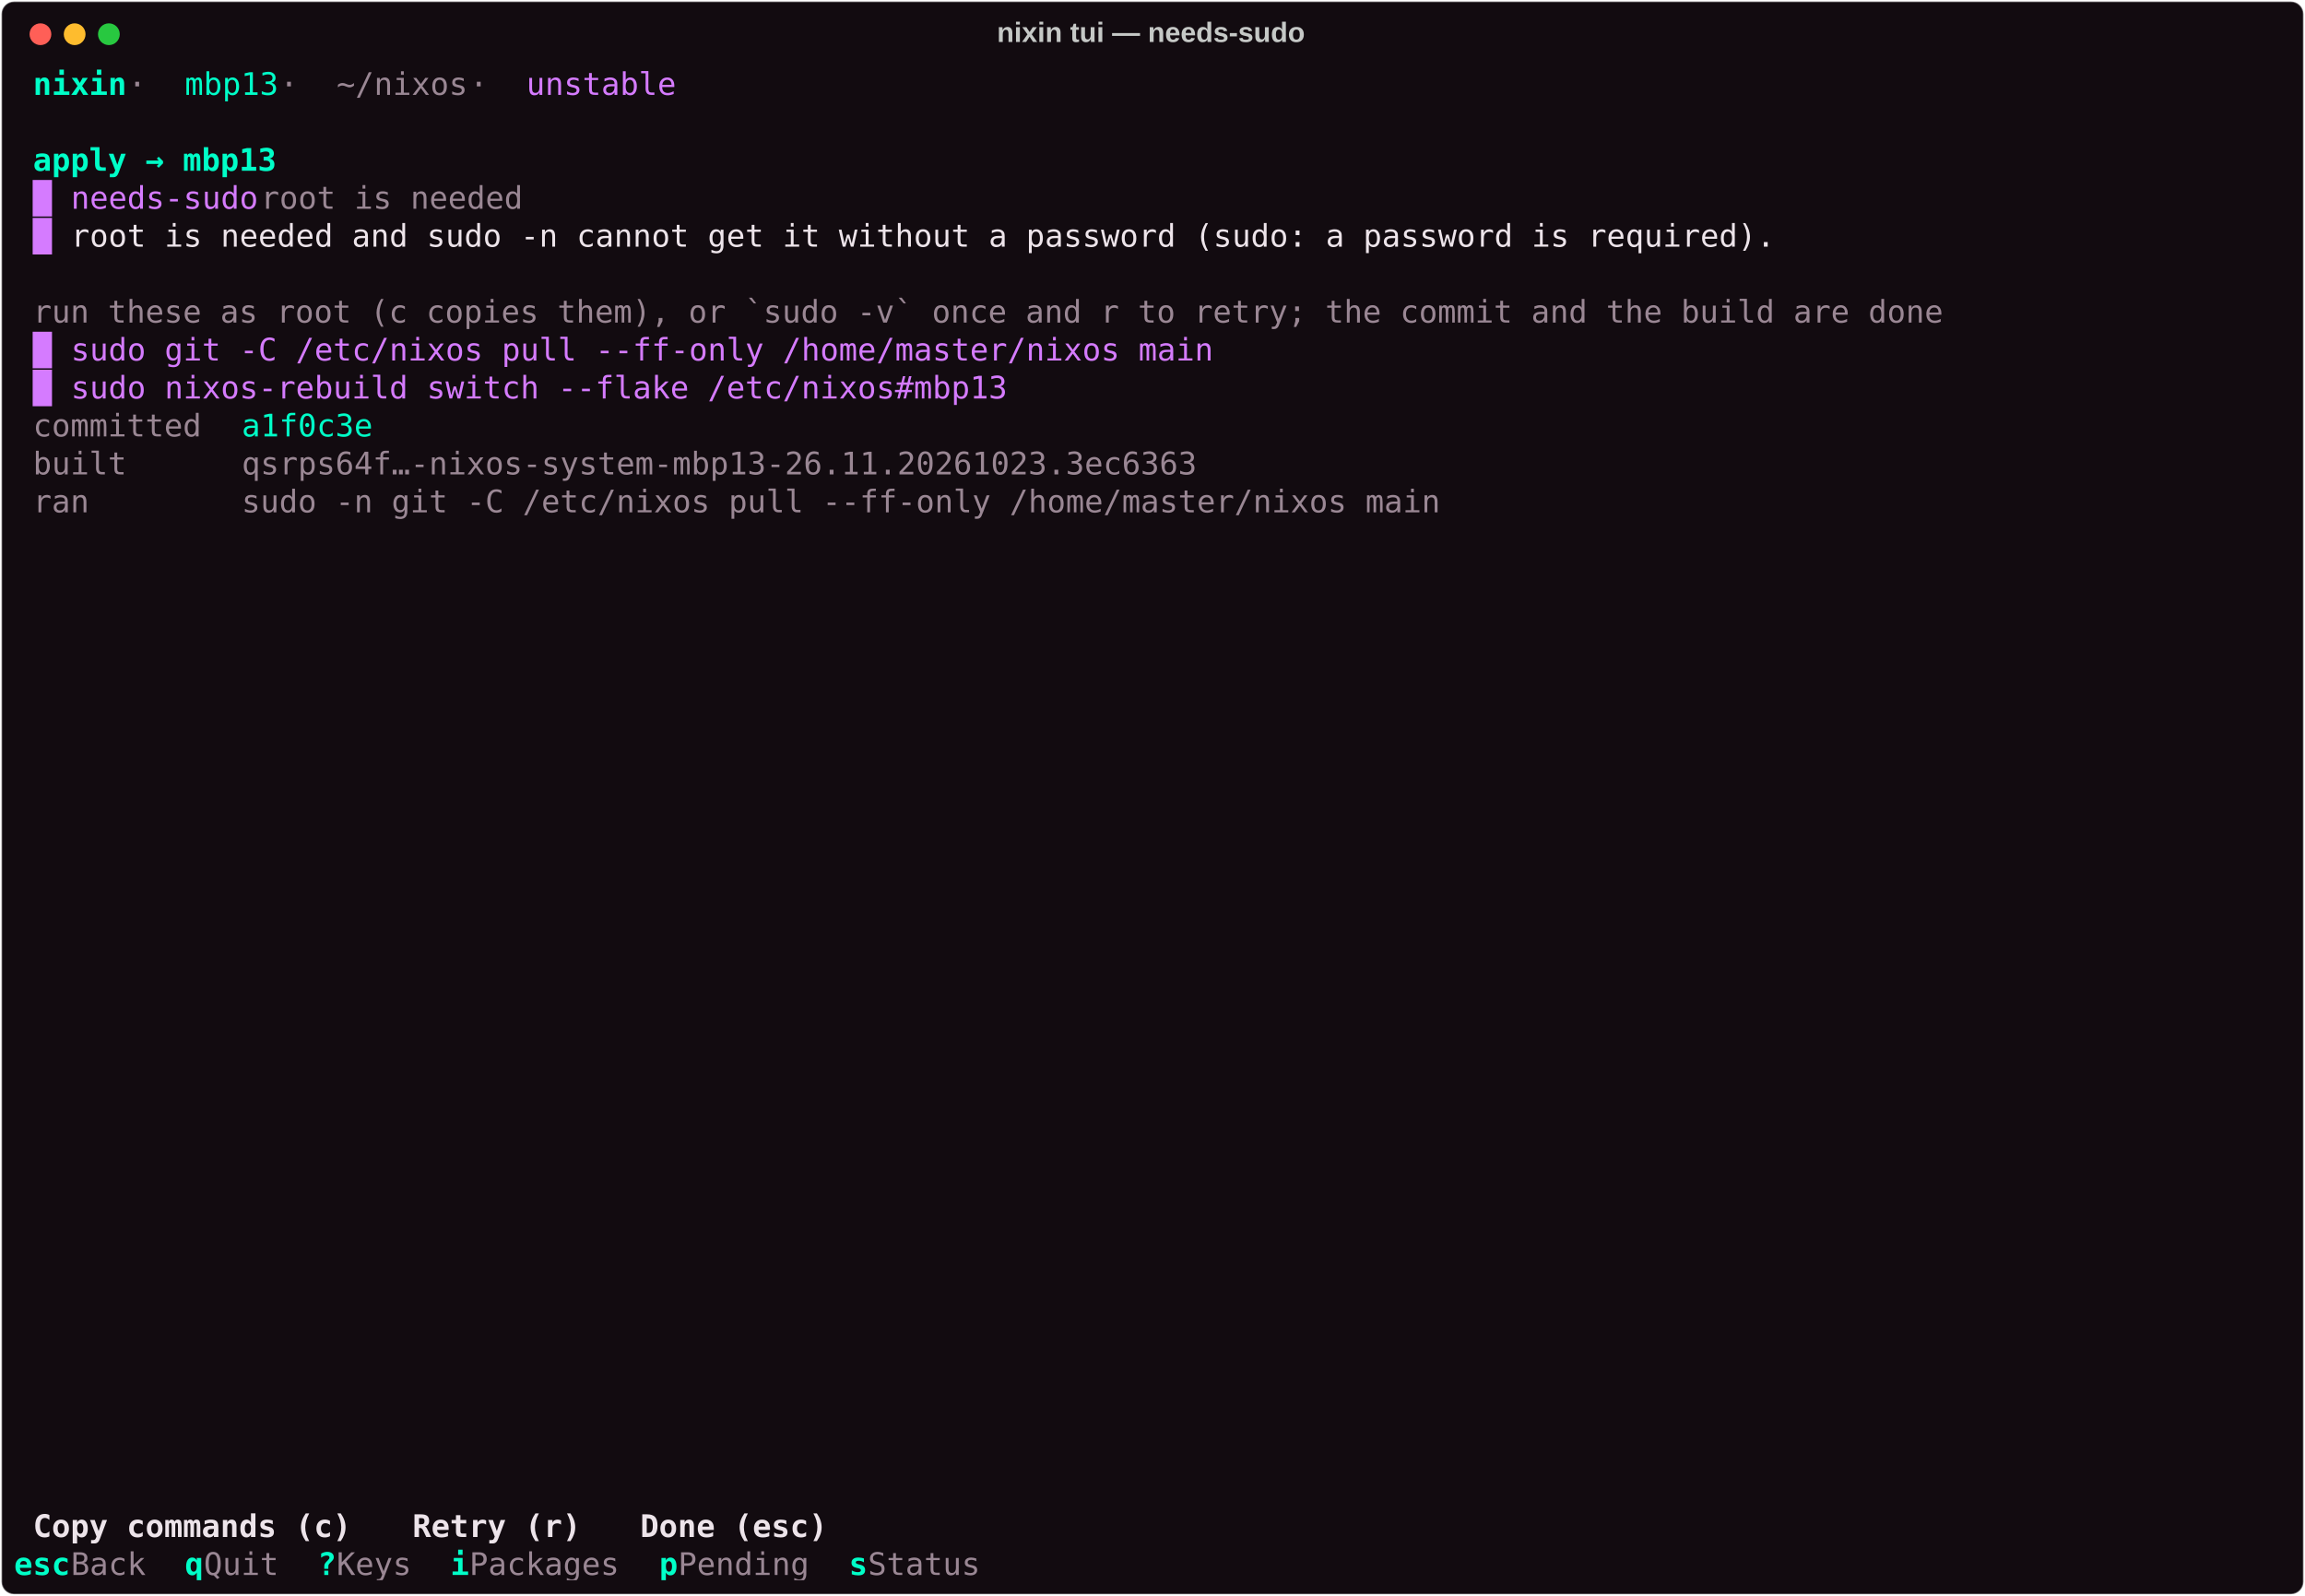
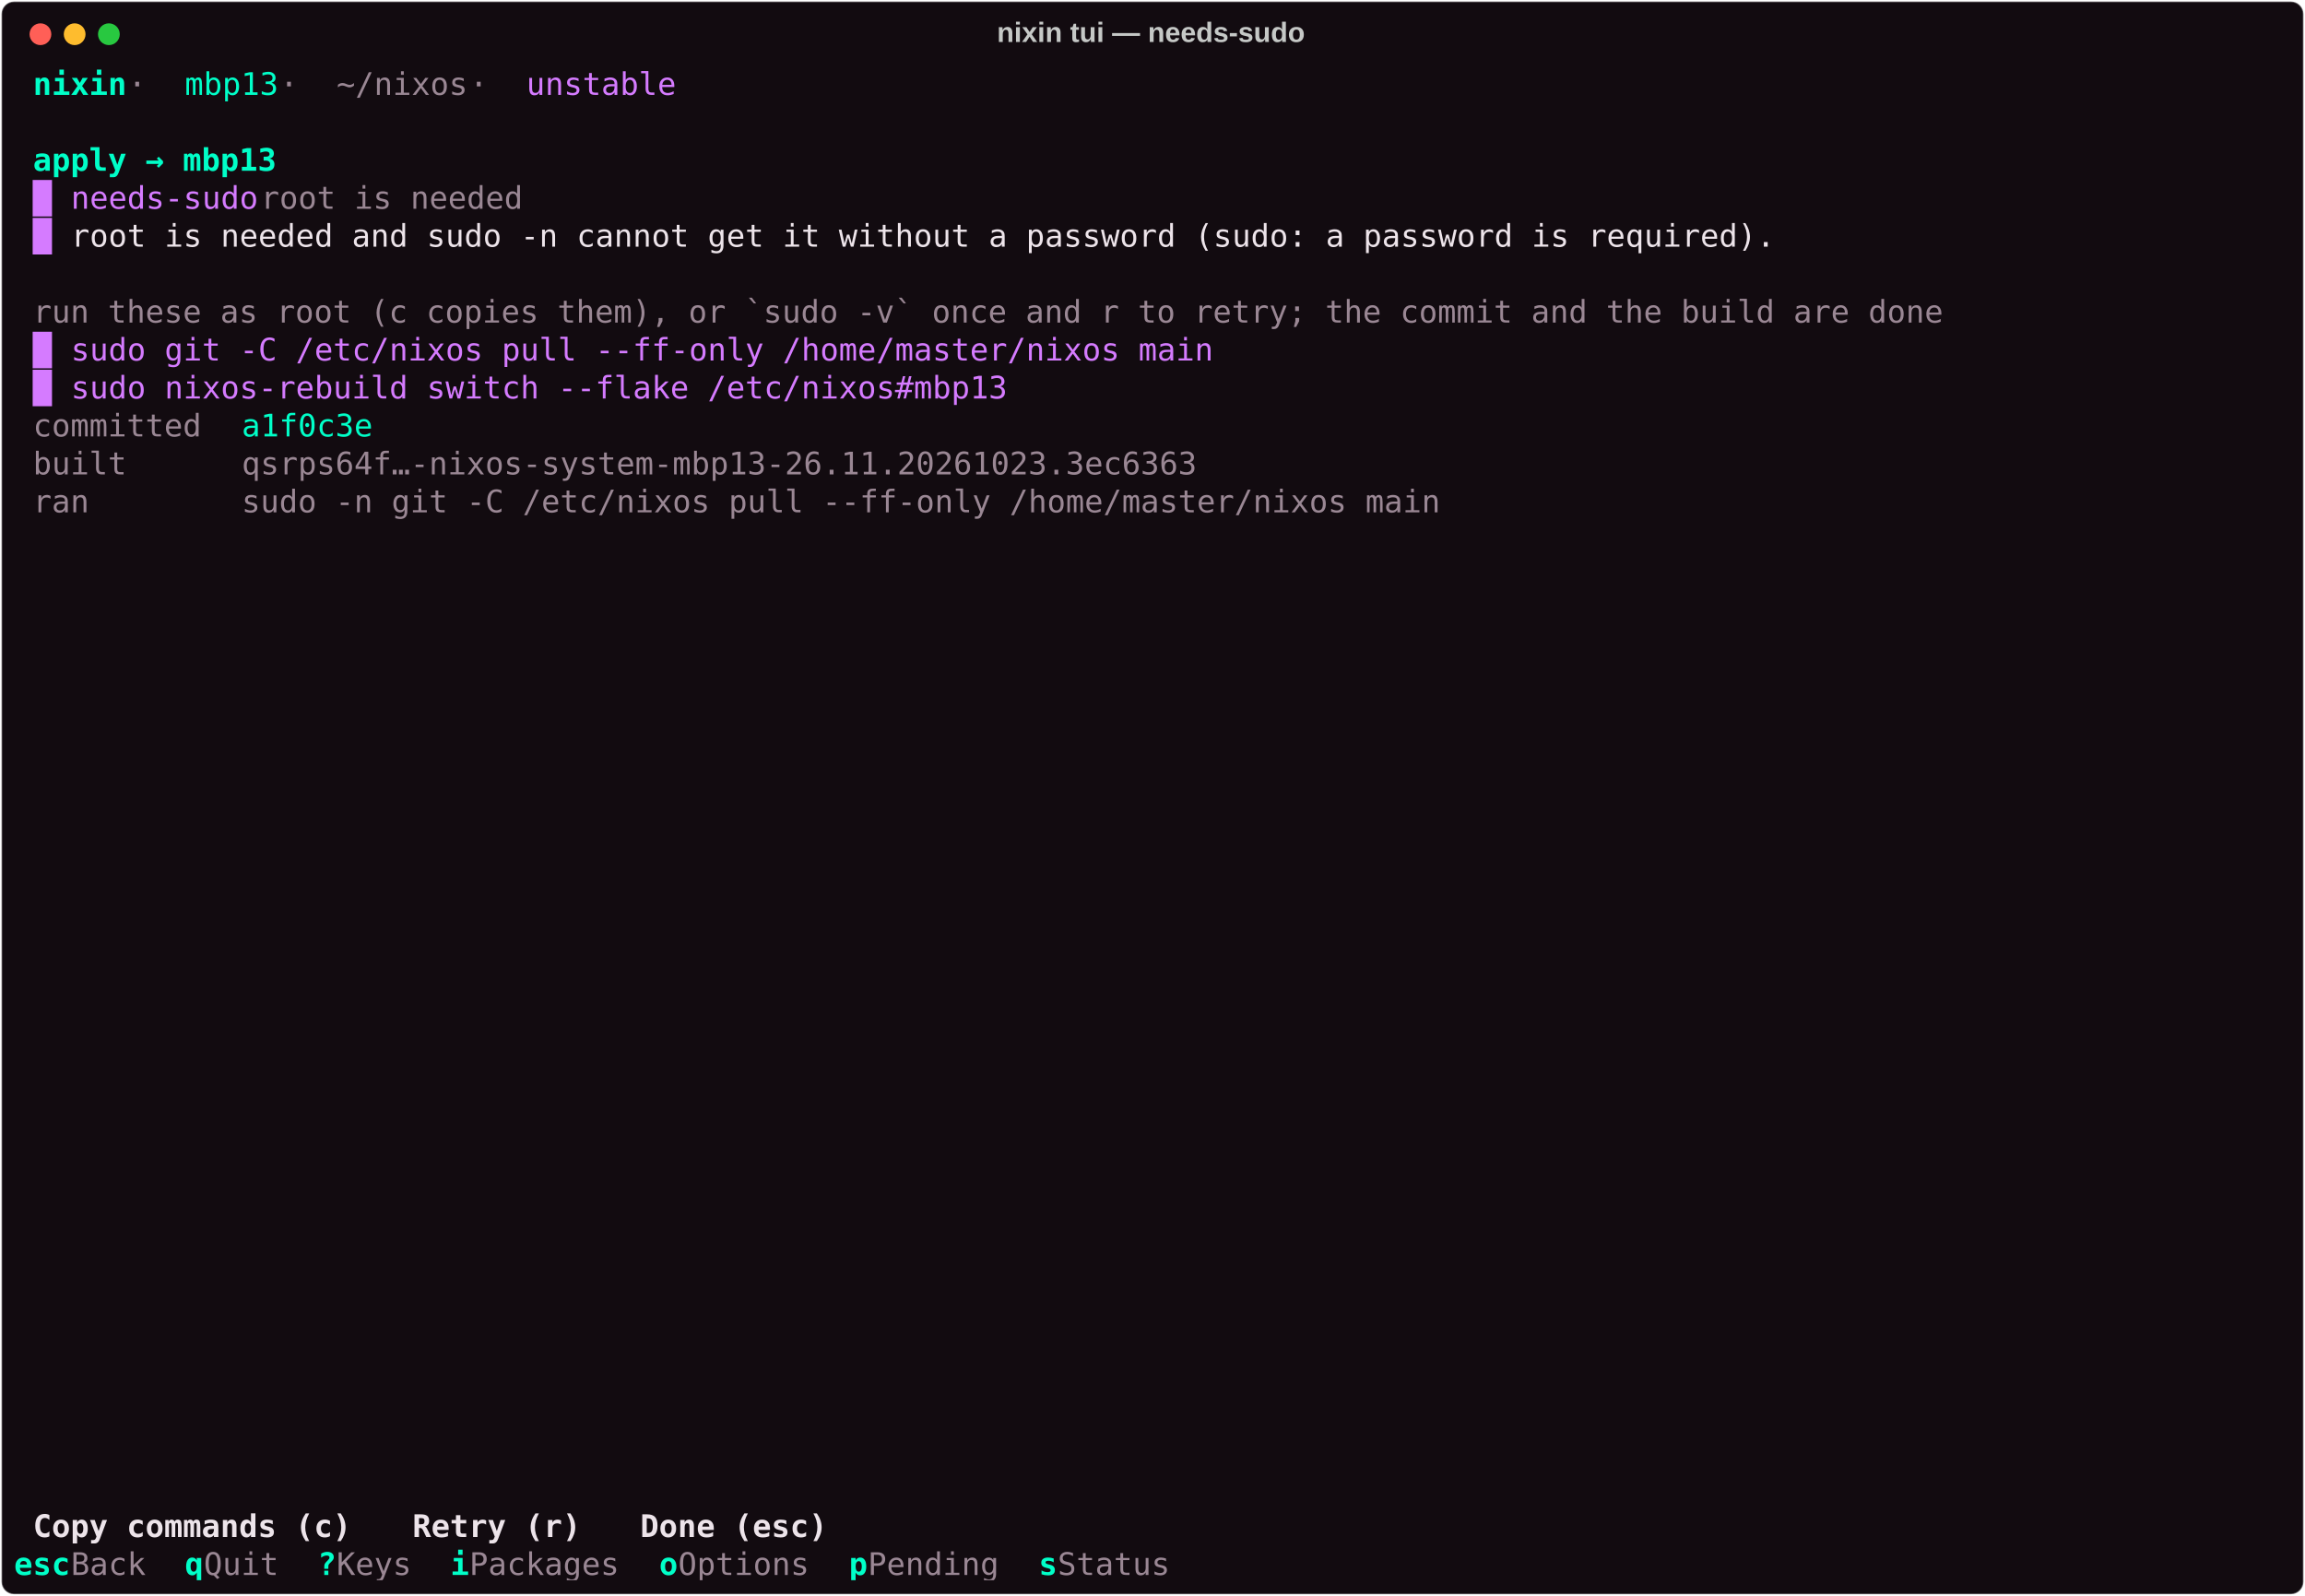
<svg xmlns="http://www.w3.org/2000/svg" class="rich-terminal" viewBox="0 0 1482 1026.0">
  <style>

    @font-face {
        font-family: "Fira Code";
        src: local("FiraCode-Regular"),
                url("https://cdnjs.cloudflare.com/ajax/libs/firacode/6.2.0/woff2/FiraCode-Regular.woff2") format("woff2"),
                url("https://cdnjs.cloudflare.com/ajax/libs/firacode/6.2.0/woff/FiraCode-Regular.woff") format("woff");
        font-style: normal;
        font-weight: 400;
    }
    @font-face {
        font-family: "Fira Code";
        src: local("FiraCode-Bold"),
                url("https://cdnjs.cloudflare.com/ajax/libs/firacode/6.2.0/woff2/FiraCode-Bold.woff2") format("woff2"),
                url("https://cdnjs.cloudflare.com/ajax/libs/firacode/6.2.0/woff/FiraCode-Bold.woff") format("woff");
        font-style: bold;
        font-weight: 700;
    }

-     .terminal-3309326753-matrix {
+     .terminal-3010138299-matrix {
        font-family: Fira Code, monospace;
        font-size: 20px;
        line-height: 24.4px;
        font-variant-east-asian: full-width;
    }

-     .terminal-3309326753-title {
+     .terminal-3010138299-title {
        font-size: 18px;
        font-weight: bold;
        font-family: arial;
    }

-     .terminal-3309326753-r1 { fill: #c5c8c6 }
- .terminal-3309326753-r2 { fill: #00ffc8;font-weight: bold }
- .terminal-3309326753-r3 { fill: #9a8794 }
- .terminal-3309326753-r4 { fill: #00ffc8 }
- .terminal-3309326753-r5 { fill: #d57bff }
- .terminal-3309326753-r6 { fill: #ede4ea }
- .terminal-3309326753-r7 { fill: #ede4ea;font-weight: bold }
+     .terminal-3010138299-r1 { fill: #c5c8c6 }
+ .terminal-3010138299-r2 { fill: #00ffc8;font-weight: bold }
+ .terminal-3010138299-r3 { fill: #9a8794 }
+ .terminal-3010138299-r4 { fill: #00ffc8 }
+ .terminal-3010138299-r5 { fill: #d57bff }
+ .terminal-3010138299-r6 { fill: #ede4ea }
+ .terminal-3010138299-r7 { fill: #ede4ea;font-weight: bold }
    </style>
  <defs>
-     <clipPath id="terminal-3309326753-clip-terminal">
+     <clipPath id="terminal-3010138299-clip-terminal">
      <rect x="0" y="0" width="1463.0" height="975.0" />
    </clipPath>
-     <clipPath id="terminal-3309326753-line-0">
+     <clipPath id="terminal-3010138299-line-0">
      <rect x="0" y="1.5" width="1464" height="24.65" />
    </clipPath>
-     <clipPath id="terminal-3309326753-line-1">
+     <clipPath id="terminal-3010138299-line-1">
      <rect x="0" y="25.9" width="1464" height="24.65" />
    </clipPath>
-     <clipPath id="terminal-3309326753-line-2">
+     <clipPath id="terminal-3010138299-line-2">
      <rect x="0" y="50.3" width="1464" height="24.65" />
    </clipPath>
-     <clipPath id="terminal-3309326753-line-3">
+     <clipPath id="terminal-3010138299-line-3">
      <rect x="0" y="74.7" width="1464" height="24.65" />
    </clipPath>
-     <clipPath id="terminal-3309326753-line-4">
+     <clipPath id="terminal-3010138299-line-4">
      <rect x="0" y="99.1" width="1464" height="24.65" />
    </clipPath>
-     <clipPath id="terminal-3309326753-line-5">
+     <clipPath id="terminal-3010138299-line-5">
      <rect x="0" y="123.5" width="1464" height="24.65" />
    </clipPath>
-     <clipPath id="terminal-3309326753-line-6">
+     <clipPath id="terminal-3010138299-line-6">
      <rect x="0" y="147.9" width="1464" height="24.65" />
    </clipPath>
-     <clipPath id="terminal-3309326753-line-7">
+     <clipPath id="terminal-3010138299-line-7">
      <rect x="0" y="172.3" width="1464" height="24.65" />
    </clipPath>
-     <clipPath id="terminal-3309326753-line-8">
+     <clipPath id="terminal-3010138299-line-8">
      <rect x="0" y="196.7" width="1464" height="24.65" />
    </clipPath>
-     <clipPath id="terminal-3309326753-line-9">
+     <clipPath id="terminal-3010138299-line-9">
      <rect x="0" y="221.1" width="1464" height="24.65" />
    </clipPath>
-     <clipPath id="terminal-3309326753-line-10">
+     <clipPath id="terminal-3010138299-line-10">
      <rect x="0" y="245.5" width="1464" height="24.65" />
    </clipPath>
-     <clipPath id="terminal-3309326753-line-11">
+     <clipPath id="terminal-3010138299-line-11">
      <rect x="0" y="269.9" width="1464" height="24.65" />
    </clipPath>
-     <clipPath id="terminal-3309326753-line-12">
+     <clipPath id="terminal-3010138299-line-12">
      <rect x="0" y="294.3" width="1464" height="24.65" />
    </clipPath>
-     <clipPath id="terminal-3309326753-line-13">
+     <clipPath id="terminal-3010138299-line-13">
      <rect x="0" y="318.7" width="1464" height="24.65" />
    </clipPath>
-     <clipPath id="terminal-3309326753-line-14">
+     <clipPath id="terminal-3010138299-line-14">
      <rect x="0" y="343.1" width="1464" height="24.65" />
    </clipPath>
-     <clipPath id="terminal-3309326753-line-15">
+     <clipPath id="terminal-3010138299-line-15">
      <rect x="0" y="367.5" width="1464" height="24.65" />
    </clipPath>
-     <clipPath id="terminal-3309326753-line-16">
+     <clipPath id="terminal-3010138299-line-16">
      <rect x="0" y="391.9" width="1464" height="24.65" />
    </clipPath>
-     <clipPath id="terminal-3309326753-line-17">
+     <clipPath id="terminal-3010138299-line-17">
      <rect x="0" y="416.3" width="1464" height="24.65" />
    </clipPath>
-     <clipPath id="terminal-3309326753-line-18">
+     <clipPath id="terminal-3010138299-line-18">
      <rect x="0" y="440.7" width="1464" height="24.65" />
    </clipPath>
-     <clipPath id="terminal-3309326753-line-19">
+     <clipPath id="terminal-3010138299-line-19">
      <rect x="0" y="465.1" width="1464" height="24.65" />
    </clipPath>
-     <clipPath id="terminal-3309326753-line-20">
+     <clipPath id="terminal-3010138299-line-20">
      <rect x="0" y="489.5" width="1464" height="24.65" />
    </clipPath>
-     <clipPath id="terminal-3309326753-line-21">
+     <clipPath id="terminal-3010138299-line-21">
      <rect x="0" y="513.9" width="1464" height="24.65" />
    </clipPath>
-     <clipPath id="terminal-3309326753-line-22">
+     <clipPath id="terminal-3010138299-line-22">
      <rect x="0" y="538.3" width="1464" height="24.65" />
    </clipPath>
-     <clipPath id="terminal-3309326753-line-23">
+     <clipPath id="terminal-3010138299-line-23">
      <rect x="0" y="562.7" width="1464" height="24.65" />
    </clipPath>
-     <clipPath id="terminal-3309326753-line-24">
+     <clipPath id="terminal-3010138299-line-24">
      <rect x="0" y="587.1" width="1464" height="24.65" />
    </clipPath>
-     <clipPath id="terminal-3309326753-line-25">
+     <clipPath id="terminal-3010138299-line-25">
      <rect x="0" y="611.5" width="1464" height="24.65" />
    </clipPath>
-     <clipPath id="terminal-3309326753-line-26">
+     <clipPath id="terminal-3010138299-line-26">
      <rect x="0" y="635.9" width="1464" height="24.65" />
    </clipPath>
-     <clipPath id="terminal-3309326753-line-27">
+     <clipPath id="terminal-3010138299-line-27">
      <rect x="0" y="660.3" width="1464" height="24.65" />
    </clipPath>
-     <clipPath id="terminal-3309326753-line-28">
+     <clipPath id="terminal-3010138299-line-28">
      <rect x="0" y="684.7" width="1464" height="24.65" />
    </clipPath>
-     <clipPath id="terminal-3309326753-line-29">
+     <clipPath id="terminal-3010138299-line-29">
      <rect x="0" y="709.1" width="1464" height="24.65" />
    </clipPath>
-     <clipPath id="terminal-3309326753-line-30">
+     <clipPath id="terminal-3010138299-line-30">
      <rect x="0" y="733.5" width="1464" height="24.65" />
    </clipPath>
-     <clipPath id="terminal-3309326753-line-31">
+     <clipPath id="terminal-3010138299-line-31">
      <rect x="0" y="757.9" width="1464" height="24.65" />
    </clipPath>
-     <clipPath id="terminal-3309326753-line-32">
+     <clipPath id="terminal-3010138299-line-32">
      <rect x="0" y="782.3" width="1464" height="24.65" />
    </clipPath>
-     <clipPath id="terminal-3309326753-line-33">
+     <clipPath id="terminal-3010138299-line-33">
      <rect x="0" y="806.7" width="1464" height="24.65" />
    </clipPath>
-     <clipPath id="terminal-3309326753-line-34">
+     <clipPath id="terminal-3010138299-line-34">
      <rect x="0" y="831.1" width="1464" height="24.65" />
    </clipPath>
-     <clipPath id="terminal-3309326753-line-35">
+     <clipPath id="terminal-3010138299-line-35">
      <rect x="0" y="855.5" width="1464" height="24.65" />
    </clipPath>
-     <clipPath id="terminal-3309326753-line-36">
+     <clipPath id="terminal-3010138299-line-36">
      <rect x="0" y="879.9" width="1464" height="24.65" />
    </clipPath>
-     <clipPath id="terminal-3309326753-line-37">
+     <clipPath id="terminal-3010138299-line-37">
      <rect x="0" y="904.3" width="1464" height="24.65" />
    </clipPath>
-     <clipPath id="terminal-3309326753-line-38">
+     <clipPath id="terminal-3010138299-line-38">
      <rect x="0" y="928.7" width="1464" height="24.65" />
    </clipPath>
  </defs>
  <rect fill="#120b10" stroke="rgba(255,255,255,0.35)" stroke-width="1" x="1" y="1" width="1480" height="1024" rx="8" />
-   <text class="terminal-3309326753-title" fill="#c5c8c6" text-anchor="middle" x="740" y="27">nixin tui — needs-sudo</text>
+   <text class="terminal-3010138299-title" fill="#c5c8c6" text-anchor="middle" x="740" y="27">nixin tui — needs-sudo</text>
  <g transform="translate(26,22)">
    <circle cx="0" cy="0" r="7" fill="#ff5f57" />
    <circle cx="22" cy="0" r="7" fill="#febc2e" />
    <circle cx="44" cy="0" r="7" fill="#28c840" />
  </g>
-   <g transform="translate(9, 41)" clip-path="url(#terminal-3309326753-clip-terminal)">
-     <g class="terminal-3309326753-matrix">
-       <text class="terminal-3309326753-r2" x="12.2" y="20" textLength="61" clip-path="url(#terminal-3309326753-line-0)">nixin</text>
-       <text class="terminal-3309326753-r3" x="73.2" y="20" textLength="36.6" clip-path="url(#terminal-3309326753-line-0)"> · </text>
-       <text class="terminal-3309326753-r4" x="109.8" y="20" textLength="61" clip-path="url(#terminal-3309326753-line-0)">mbp13</text>
-       <text class="terminal-3309326753-r3" x="170.8" y="20" textLength="36.6" clip-path="url(#terminal-3309326753-line-0)"> · </text>
-       <text class="terminal-3309326753-r3" x="207.4" y="20" textLength="85.4" clip-path="url(#terminal-3309326753-line-0)">~/nixos</text>
-       <text class="terminal-3309326753-r3" x="292.8" y="20" textLength="36.6" clip-path="url(#terminal-3309326753-line-0)"> · </text>
-       <text class="terminal-3309326753-r5" x="329.4" y="20" textLength="97.6" clip-path="url(#terminal-3309326753-line-0)">unstable</text>
-       <text class="terminal-3309326753-r1" x="1464" y="20" textLength="12.2" clip-path="url(#terminal-3309326753-line-0)">
- </text>
-       <text class="terminal-3309326753-r1" x="1464" y="44.4" textLength="12.2" clip-path="url(#terminal-3309326753-line-1)">
- </text>
-       <text class="terminal-3309326753-r2" x="12.2" y="68.8" textLength="158.6" clip-path="url(#terminal-3309326753-line-2)">apply → mbp13</text>
-       <text class="terminal-3309326753-r1" x="1464" y="68.8" textLength="12.2" clip-path="url(#terminal-3309326753-line-2)">
- </text>
-       <text class="terminal-3309326753-r5" x="12.2" y="93.2" textLength="12.2" clip-path="url(#terminal-3309326753-line-3)">█</text>
-       <text class="terminal-3309326753-r5" x="36.6" y="93.2" textLength="122" clip-path="url(#terminal-3309326753-line-3)">needs-sudo</text>
-       <text class="terminal-3309326753-r3" x="158.6" y="93.2" textLength="195.2" clip-path="url(#terminal-3309326753-line-3)">  root is needed</text>
-       <text class="terminal-3309326753-r1" x="1464" y="93.2" textLength="12.2" clip-path="url(#terminal-3309326753-line-3)">
- </text>
-       <text class="terminal-3309326753-r5" x="12.2" y="117.6" textLength="12.2" clip-path="url(#terminal-3309326753-line-4)">█</text>
-       <text class="terminal-3309326753-r6" x="36.6" y="117.6" textLength="1110.2" clip-path="url(#terminal-3309326753-line-4)">root is needed and sudo -n cannot get it without a password (sudo: a password is required).</text>
-       <text class="terminal-3309326753-r1" x="1464" y="117.6" textLength="12.2" clip-path="url(#terminal-3309326753-line-4)">
- </text>
-       <text class="terminal-3309326753-r1" x="1464" y="142" textLength="12.2" clip-path="url(#terminal-3309326753-line-5)">
- </text>
-       <text class="terminal-3309326753-r3" x="12.2" y="166.4" textLength="1244.4" clip-path="url(#terminal-3309326753-line-6)">run these as root (c copies them), or `sudo -v` once and r to retry; the commit and the build are done</text>
-       <text class="terminal-3309326753-r1" x="1464" y="166.4" textLength="12.2" clip-path="url(#terminal-3309326753-line-6)">
- </text>
-       <text class="terminal-3309326753-r5" x="12.2" y="190.8" textLength="12.2" clip-path="url(#terminal-3309326753-line-7)">█</text>
-       <text class="terminal-3309326753-r5" x="36.6" y="190.8" textLength="756.4" clip-path="url(#terminal-3309326753-line-7)">sudo git -C /etc/nixos pull --ff-only /home/master/nixos main </text>
-       <text class="terminal-3309326753-r1" x="1464" y="190.8" textLength="12.2" clip-path="url(#terminal-3309326753-line-7)">
- </text>
-       <text class="terminal-3309326753-r5" x="12.2" y="215.2" textLength="12.2" clip-path="url(#terminal-3309326753-line-8)">█</text>
-       <text class="terminal-3309326753-r5" x="36.6" y="215.2" textLength="622.2" clip-path="url(#terminal-3309326753-line-8)">sudo nixos-rebuild switch --flake /etc/nixos#mbp13 </text>
-       <text class="terminal-3309326753-r1" x="1464" y="215.2" textLength="12.2" clip-path="url(#terminal-3309326753-line-8)">
- </text>
-       <text class="terminal-3309326753-r3" x="12.2" y="239.6" textLength="109.8" clip-path="url(#terminal-3309326753-line-9)">committed</text>
-       <text class="terminal-3309326753-r4" x="146.4" y="239.6" textLength="1305.4" clip-path="url(#terminal-3309326753-line-9)">a1f0c3e                                                                                                    </text>
-       <text class="terminal-3309326753-r1" x="1464" y="239.6" textLength="12.2" clip-path="url(#terminal-3309326753-line-9)">
- </text>
-       <text class="terminal-3309326753-r3" x="12.2" y="264" textLength="109.8" clip-path="url(#terminal-3309326753-line-10)">built    </text>
-       <text class="terminal-3309326753-r3" x="146.4" y="264" textLength="1305.4" clip-path="url(#terminal-3309326753-line-10)">qsrps64f…-nixos-system-mbp13-26.11.20261023.3ec6363                                                        </text>
-       <text class="terminal-3309326753-r1" x="1464" y="264" textLength="12.2" clip-path="url(#terminal-3309326753-line-10)">
- </text>
-       <text class="terminal-3309326753-r3" x="12.2" y="288.4" textLength="109.8" clip-path="url(#terminal-3309326753-line-11)">ran      </text>
-       <text class="terminal-3309326753-r3" x="146.4" y="288.4" textLength="1305.4" clip-path="url(#terminal-3309326753-line-11)">sudo -n git -C /etc/nixos pull --ff-only /home/master/nixos main                                           </text>
-       <text class="terminal-3309326753-r1" x="1464" y="288.4" textLength="12.2" clip-path="url(#terminal-3309326753-line-11)">
- </text>
-       <text class="terminal-3309326753-r1" x="1464" y="312.8" textLength="12.2" clip-path="url(#terminal-3309326753-line-12)">
- </text>
-       <text class="terminal-3309326753-r1" x="1464" y="337.2" textLength="12.2" clip-path="url(#terminal-3309326753-line-13)">
- </text>
-       <text class="terminal-3309326753-r1" x="1464" y="361.6" textLength="12.2" clip-path="url(#terminal-3309326753-line-14)">
- </text>
-       <text class="terminal-3309326753-r1" x="1464" y="386" textLength="12.2" clip-path="url(#terminal-3309326753-line-15)">
- </text>
-       <text class="terminal-3309326753-r1" x="1464" y="410.4" textLength="12.2" clip-path="url(#terminal-3309326753-line-16)">
- </text>
-       <text class="terminal-3309326753-r1" x="1464" y="434.8" textLength="12.2" clip-path="url(#terminal-3309326753-line-17)">
- </text>
-       <text class="terminal-3309326753-r1" x="1464" y="459.2" textLength="12.2" clip-path="url(#terminal-3309326753-line-18)">
- </text>
-       <text class="terminal-3309326753-r1" x="1464" y="483.6" textLength="12.2" clip-path="url(#terminal-3309326753-line-19)">
- </text>
-       <text class="terminal-3309326753-r1" x="1464" y="508" textLength="12.2" clip-path="url(#terminal-3309326753-line-20)">
- </text>
-       <text class="terminal-3309326753-r1" x="1464" y="532.4" textLength="12.2" clip-path="url(#terminal-3309326753-line-21)">
- </text>
-       <text class="terminal-3309326753-r1" x="1464" y="556.8" textLength="12.2" clip-path="url(#terminal-3309326753-line-22)">
- </text>
-       <text class="terminal-3309326753-r1" x="1464" y="581.2" textLength="12.2" clip-path="url(#terminal-3309326753-line-23)">
- </text>
-       <text class="terminal-3309326753-r1" x="1464" y="605.6" textLength="12.2" clip-path="url(#terminal-3309326753-line-24)">
- </text>
-       <text class="terminal-3309326753-r1" x="1464" y="630" textLength="12.2" clip-path="url(#terminal-3309326753-line-25)">
- </text>
-       <text class="terminal-3309326753-r1" x="1464" y="654.4" textLength="12.2" clip-path="url(#terminal-3309326753-line-26)">
- </text>
-       <text class="terminal-3309326753-r1" x="1464" y="678.8" textLength="12.2" clip-path="url(#terminal-3309326753-line-27)">
- </text>
-       <text class="terminal-3309326753-r1" x="1464" y="703.2" textLength="12.2" clip-path="url(#terminal-3309326753-line-28)">
- </text>
-       <text class="terminal-3309326753-r1" x="1464" y="727.6" textLength="12.2" clip-path="url(#terminal-3309326753-line-29)">
- </text>
-       <text class="terminal-3309326753-r1" x="1464" y="752" textLength="12.2" clip-path="url(#terminal-3309326753-line-30)">
- </text>
-       <text class="terminal-3309326753-r1" x="1464" y="776.4" textLength="12.2" clip-path="url(#terminal-3309326753-line-31)">
- </text>
-       <text class="terminal-3309326753-r1" x="1464" y="800.8" textLength="12.2" clip-path="url(#terminal-3309326753-line-32)">
- </text>
-       <text class="terminal-3309326753-r1" x="1464" y="825.2" textLength="12.2" clip-path="url(#terminal-3309326753-line-33)">
- </text>
-       <text class="terminal-3309326753-r1" x="1464" y="849.6" textLength="12.2" clip-path="url(#terminal-3309326753-line-34)">
- </text>
-       <text class="terminal-3309326753-r1" x="1464" y="874" textLength="12.2" clip-path="url(#terminal-3309326753-line-35)">
- </text>
-       <text class="terminal-3309326753-r1" x="1464" y="898.4" textLength="12.2" clip-path="url(#terminal-3309326753-line-36)">
- </text>
-       <text class="terminal-3309326753-r1" x="1464" y="922.8" textLength="12.2" clip-path="url(#terminal-3309326753-line-37)">
- </text>
-       <text class="terminal-3309326753-r7" x="12.2" y="947.2" textLength="231.8" clip-path="url(#terminal-3309326753-line-38)"> Copy commands (c) </text>
-       <text class="terminal-3309326753-r7" x="256.2" y="947.2" textLength="134.2" clip-path="url(#terminal-3309326753-line-38)"> Retry (r) </text>
-       <text class="terminal-3309326753-r7" x="402.6" y="947.2" textLength="146.4" clip-path="url(#terminal-3309326753-line-38)"> Done (esc) </text>
-       <text class="terminal-3309326753-r1" x="1464" y="947.2" textLength="12.2" clip-path="url(#terminal-3309326753-line-38)">
- </text>
-       <text class="terminal-3309326753-r2" x="0" y="971.6" textLength="36.6" clip-path="url(#terminal-3309326753-line-39)">esc</text>
-       <text class="terminal-3309326753-r3" x="36.6" y="971.6" textLength="61" clip-path="url(#terminal-3309326753-line-39)"> Back</text>
-       <text class="terminal-3309326753-r2" x="109.8" y="971.6" textLength="12.2" clip-path="url(#terminal-3309326753-line-39)">q</text>
-       <text class="terminal-3309326753-r3" x="122" y="971.6" textLength="61" clip-path="url(#terminal-3309326753-line-39)"> Quit</text>
-       <text class="terminal-3309326753-r2" x="195.2" y="971.6" textLength="12.2" clip-path="url(#terminal-3309326753-line-39)">?</text>
-       <text class="terminal-3309326753-r3" x="207.4" y="971.6" textLength="61" clip-path="url(#terminal-3309326753-line-39)"> Keys</text>
-       <text class="terminal-3309326753-r2" x="280.6" y="971.6" textLength="12.2" clip-path="url(#terminal-3309326753-line-39)">i</text>
-       <text class="terminal-3309326753-r3" x="292.8" y="971.6" textLength="109.8" clip-path="url(#terminal-3309326753-line-39)"> Packages</text>
-       <text class="terminal-3309326753-r2" x="414.8" y="971.6" textLength="12.2" clip-path="url(#terminal-3309326753-line-39)">p</text>
-       <text class="terminal-3309326753-r3" x="427" y="971.6" textLength="97.6" clip-path="url(#terminal-3309326753-line-39)"> Pending</text>
-       <text class="terminal-3309326753-r2" x="536.8" y="971.6" textLength="12.2" clip-path="url(#terminal-3309326753-line-39)">s</text>
-       <text class="terminal-3309326753-r3" x="549" y="971.6" textLength="85.4" clip-path="url(#terminal-3309326753-line-39)"> Status</text>
+   <g transform="translate(9, 41)" clip-path="url(#terminal-3010138299-clip-terminal)">
+     <g class="terminal-3010138299-matrix">
+       <text class="terminal-3010138299-r2" x="12.2" y="20" textLength="61" clip-path="url(#terminal-3010138299-line-0)">nixin</text>
+       <text class="terminal-3010138299-r3" x="73.2" y="20" textLength="36.6" clip-path="url(#terminal-3010138299-line-0)"> · </text>
+       <text class="terminal-3010138299-r4" x="109.8" y="20" textLength="61" clip-path="url(#terminal-3010138299-line-0)">mbp13</text>
+       <text class="terminal-3010138299-r3" x="170.8" y="20" textLength="36.6" clip-path="url(#terminal-3010138299-line-0)"> · </text>
+       <text class="terminal-3010138299-r3" x="207.4" y="20" textLength="85.4" clip-path="url(#terminal-3010138299-line-0)">~/nixos</text>
+       <text class="terminal-3010138299-r3" x="292.8" y="20" textLength="36.6" clip-path="url(#terminal-3010138299-line-0)"> · </text>
+       <text class="terminal-3010138299-r5" x="329.4" y="20" textLength="97.6" clip-path="url(#terminal-3010138299-line-0)">unstable</text>
+       <text class="terminal-3010138299-r1" x="1464" y="20" textLength="12.2" clip-path="url(#terminal-3010138299-line-0)">
+ </text>
+       <text class="terminal-3010138299-r1" x="1464" y="44.4" textLength="12.2" clip-path="url(#terminal-3010138299-line-1)">
+ </text>
+       <text class="terminal-3010138299-r2" x="12.2" y="68.8" textLength="158.6" clip-path="url(#terminal-3010138299-line-2)">apply → mbp13</text>
+       <text class="terminal-3010138299-r1" x="1464" y="68.8" textLength="12.2" clip-path="url(#terminal-3010138299-line-2)">
+ </text>
+       <text class="terminal-3010138299-r5" x="12.2" y="93.2" textLength="12.2" clip-path="url(#terminal-3010138299-line-3)">█</text>
+       <text class="terminal-3010138299-r5" x="36.6" y="93.2" textLength="122" clip-path="url(#terminal-3010138299-line-3)">needs-sudo</text>
+       <text class="terminal-3010138299-r3" x="158.6" y="93.2" textLength="195.2" clip-path="url(#terminal-3010138299-line-3)">  root is needed</text>
+       <text class="terminal-3010138299-r1" x="1464" y="93.2" textLength="12.2" clip-path="url(#terminal-3010138299-line-3)">
+ </text>
+       <text class="terminal-3010138299-r5" x="12.2" y="117.6" textLength="12.2" clip-path="url(#terminal-3010138299-line-4)">█</text>
+       <text class="terminal-3010138299-r6" x="36.6" y="117.6" textLength="1110.2" clip-path="url(#terminal-3010138299-line-4)">root is needed and sudo -n cannot get it without a password (sudo: a password is required).</text>
+       <text class="terminal-3010138299-r1" x="1464" y="117.6" textLength="12.2" clip-path="url(#terminal-3010138299-line-4)">
+ </text>
+       <text class="terminal-3010138299-r1" x="1464" y="142" textLength="12.2" clip-path="url(#terminal-3010138299-line-5)">
+ </text>
+       <text class="terminal-3010138299-r3" x="12.2" y="166.4" textLength="1244.4" clip-path="url(#terminal-3010138299-line-6)">run these as root (c copies them), or `sudo -v` once and r to retry; the commit and the build are done</text>
+       <text class="terminal-3010138299-r1" x="1464" y="166.4" textLength="12.2" clip-path="url(#terminal-3010138299-line-6)">
+ </text>
+       <text class="terminal-3010138299-r5" x="12.2" y="190.8" textLength="12.2" clip-path="url(#terminal-3010138299-line-7)">█</text>
+       <text class="terminal-3010138299-r5" x="36.6" y="190.8" textLength="756.4" clip-path="url(#terminal-3010138299-line-7)">sudo git -C /etc/nixos pull --ff-only /home/master/nixos main </text>
+       <text class="terminal-3010138299-r1" x="1464" y="190.8" textLength="12.2" clip-path="url(#terminal-3010138299-line-7)">
+ </text>
+       <text class="terminal-3010138299-r5" x="12.2" y="215.2" textLength="12.2" clip-path="url(#terminal-3010138299-line-8)">█</text>
+       <text class="terminal-3010138299-r5" x="36.6" y="215.2" textLength="622.2" clip-path="url(#terminal-3010138299-line-8)">sudo nixos-rebuild switch --flake /etc/nixos#mbp13 </text>
+       <text class="terminal-3010138299-r1" x="1464" y="215.2" textLength="12.2" clip-path="url(#terminal-3010138299-line-8)">
+ </text>
+       <text class="terminal-3010138299-r3" x="12.2" y="239.6" textLength="109.8" clip-path="url(#terminal-3010138299-line-9)">committed</text>
+       <text class="terminal-3010138299-r4" x="146.4" y="239.6" textLength="1305.4" clip-path="url(#terminal-3010138299-line-9)">a1f0c3e                                                                                                    </text>
+       <text class="terminal-3010138299-r1" x="1464" y="239.6" textLength="12.2" clip-path="url(#terminal-3010138299-line-9)">
+ </text>
+       <text class="terminal-3010138299-r3" x="12.2" y="264" textLength="109.8" clip-path="url(#terminal-3010138299-line-10)">built    </text>
+       <text class="terminal-3010138299-r3" x="146.4" y="264" textLength="1305.4" clip-path="url(#terminal-3010138299-line-10)">qsrps64f…-nixos-system-mbp13-26.11.20261023.3ec6363                                                        </text>
+       <text class="terminal-3010138299-r1" x="1464" y="264" textLength="12.2" clip-path="url(#terminal-3010138299-line-10)">
+ </text>
+       <text class="terminal-3010138299-r3" x="12.2" y="288.4" textLength="109.8" clip-path="url(#terminal-3010138299-line-11)">ran      </text>
+       <text class="terminal-3010138299-r3" x="146.4" y="288.4" textLength="1305.4" clip-path="url(#terminal-3010138299-line-11)">sudo -n git -C /etc/nixos pull --ff-only /home/master/nixos main                                           </text>
+       <text class="terminal-3010138299-r1" x="1464" y="288.4" textLength="12.2" clip-path="url(#terminal-3010138299-line-11)">
+ </text>
+       <text class="terminal-3010138299-r1" x="1464" y="312.8" textLength="12.2" clip-path="url(#terminal-3010138299-line-12)">
+ </text>
+       <text class="terminal-3010138299-r1" x="1464" y="337.2" textLength="12.2" clip-path="url(#terminal-3010138299-line-13)">
+ </text>
+       <text class="terminal-3010138299-r1" x="1464" y="361.6" textLength="12.2" clip-path="url(#terminal-3010138299-line-14)">
+ </text>
+       <text class="terminal-3010138299-r1" x="1464" y="386" textLength="12.2" clip-path="url(#terminal-3010138299-line-15)">
+ </text>
+       <text class="terminal-3010138299-r1" x="1464" y="410.4" textLength="12.2" clip-path="url(#terminal-3010138299-line-16)">
+ </text>
+       <text class="terminal-3010138299-r1" x="1464" y="434.8" textLength="12.2" clip-path="url(#terminal-3010138299-line-17)">
+ </text>
+       <text class="terminal-3010138299-r1" x="1464" y="459.2" textLength="12.2" clip-path="url(#terminal-3010138299-line-18)">
+ </text>
+       <text class="terminal-3010138299-r1" x="1464" y="483.6" textLength="12.2" clip-path="url(#terminal-3010138299-line-19)">
+ </text>
+       <text class="terminal-3010138299-r1" x="1464" y="508" textLength="12.2" clip-path="url(#terminal-3010138299-line-20)">
+ </text>
+       <text class="terminal-3010138299-r1" x="1464" y="532.4" textLength="12.2" clip-path="url(#terminal-3010138299-line-21)">
+ </text>
+       <text class="terminal-3010138299-r1" x="1464" y="556.8" textLength="12.2" clip-path="url(#terminal-3010138299-line-22)">
+ </text>
+       <text class="terminal-3010138299-r1" x="1464" y="581.2" textLength="12.2" clip-path="url(#terminal-3010138299-line-23)">
+ </text>
+       <text class="terminal-3010138299-r1" x="1464" y="605.6" textLength="12.2" clip-path="url(#terminal-3010138299-line-24)">
+ </text>
+       <text class="terminal-3010138299-r1" x="1464" y="630" textLength="12.2" clip-path="url(#terminal-3010138299-line-25)">
+ </text>
+       <text class="terminal-3010138299-r1" x="1464" y="654.4" textLength="12.2" clip-path="url(#terminal-3010138299-line-26)">
+ </text>
+       <text class="terminal-3010138299-r1" x="1464" y="678.8" textLength="12.2" clip-path="url(#terminal-3010138299-line-27)">
+ </text>
+       <text class="terminal-3010138299-r1" x="1464" y="703.2" textLength="12.2" clip-path="url(#terminal-3010138299-line-28)">
+ </text>
+       <text class="terminal-3010138299-r1" x="1464" y="727.6" textLength="12.2" clip-path="url(#terminal-3010138299-line-29)">
+ </text>
+       <text class="terminal-3010138299-r1" x="1464" y="752" textLength="12.2" clip-path="url(#terminal-3010138299-line-30)">
+ </text>
+       <text class="terminal-3010138299-r1" x="1464" y="776.4" textLength="12.2" clip-path="url(#terminal-3010138299-line-31)">
+ </text>
+       <text class="terminal-3010138299-r1" x="1464" y="800.8" textLength="12.2" clip-path="url(#terminal-3010138299-line-32)">
+ </text>
+       <text class="terminal-3010138299-r1" x="1464" y="825.2" textLength="12.2" clip-path="url(#terminal-3010138299-line-33)">
+ </text>
+       <text class="terminal-3010138299-r1" x="1464" y="849.6" textLength="12.2" clip-path="url(#terminal-3010138299-line-34)">
+ </text>
+       <text class="terminal-3010138299-r1" x="1464" y="874" textLength="12.2" clip-path="url(#terminal-3010138299-line-35)">
+ </text>
+       <text class="terminal-3010138299-r1" x="1464" y="898.4" textLength="12.2" clip-path="url(#terminal-3010138299-line-36)">
+ </text>
+       <text class="terminal-3010138299-r1" x="1464" y="922.8" textLength="12.2" clip-path="url(#terminal-3010138299-line-37)">
+ </text>
+       <text class="terminal-3010138299-r7" x="12.2" y="947.2" textLength="231.8" clip-path="url(#terminal-3010138299-line-38)"> Copy commands (c) </text>
+       <text class="terminal-3010138299-r7" x="256.2" y="947.2" textLength="134.2" clip-path="url(#terminal-3010138299-line-38)"> Retry (r) </text>
+       <text class="terminal-3010138299-r7" x="402.6" y="947.2" textLength="146.4" clip-path="url(#terminal-3010138299-line-38)"> Done (esc) </text>
+       <text class="terminal-3010138299-r1" x="1464" y="947.2" textLength="12.2" clip-path="url(#terminal-3010138299-line-38)">
+ </text>
+       <text class="terminal-3010138299-r2" x="0" y="971.6" textLength="36.6" clip-path="url(#terminal-3010138299-line-39)">esc</text>
+       <text class="terminal-3010138299-r3" x="36.6" y="971.6" textLength="61" clip-path="url(#terminal-3010138299-line-39)"> Back</text>
+       <text class="terminal-3010138299-r2" x="109.8" y="971.6" textLength="12.2" clip-path="url(#terminal-3010138299-line-39)">q</text>
+       <text class="terminal-3010138299-r3" x="122" y="971.6" textLength="61" clip-path="url(#terminal-3010138299-line-39)"> Quit</text>
+       <text class="terminal-3010138299-r2" x="195.2" y="971.6" textLength="12.2" clip-path="url(#terminal-3010138299-line-39)">?</text>
+       <text class="terminal-3010138299-r3" x="207.4" y="971.6" textLength="61" clip-path="url(#terminal-3010138299-line-39)"> Keys</text>
+       <text class="terminal-3010138299-r2" x="280.6" y="971.6" textLength="12.2" clip-path="url(#terminal-3010138299-line-39)">i</text>
+       <text class="terminal-3010138299-r3" x="292.8" y="971.6" textLength="109.8" clip-path="url(#terminal-3010138299-line-39)"> Packages</text>
+       <text class="terminal-3010138299-r2" x="414.8" y="971.6" textLength="12.2" clip-path="url(#terminal-3010138299-line-39)">o</text>
+       <text class="terminal-3010138299-r3" x="427" y="971.6" textLength="97.6" clip-path="url(#terminal-3010138299-line-39)"> Options</text>
+       <text class="terminal-3010138299-r2" x="536.8" y="971.6" textLength="12.2" clip-path="url(#terminal-3010138299-line-39)">p</text>
+       <text class="terminal-3010138299-r3" x="549" y="971.6" textLength="97.6" clip-path="url(#terminal-3010138299-line-39)"> Pending</text>
+       <text class="terminal-3010138299-r2" x="658.8" y="971.6" textLength="12.2" clip-path="url(#terminal-3010138299-line-39)">s</text>
+       <text class="terminal-3010138299-r3" x="671" y="971.6" textLength="85.4" clip-path="url(#terminal-3010138299-line-39)"> Status</text>
    </g>
  </g>
</svg>
